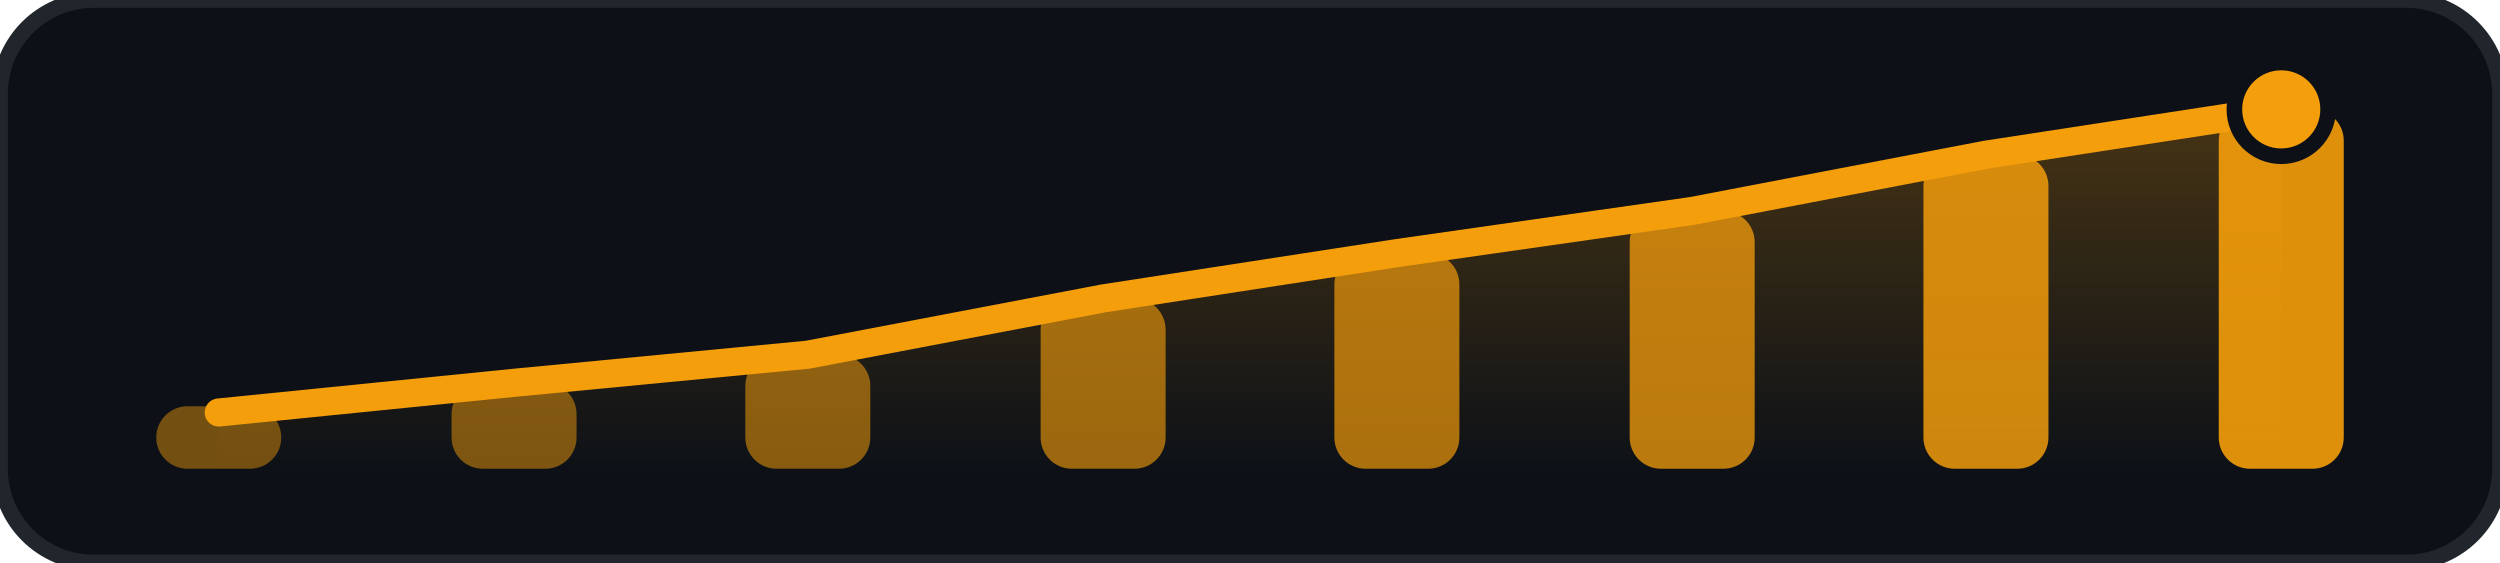
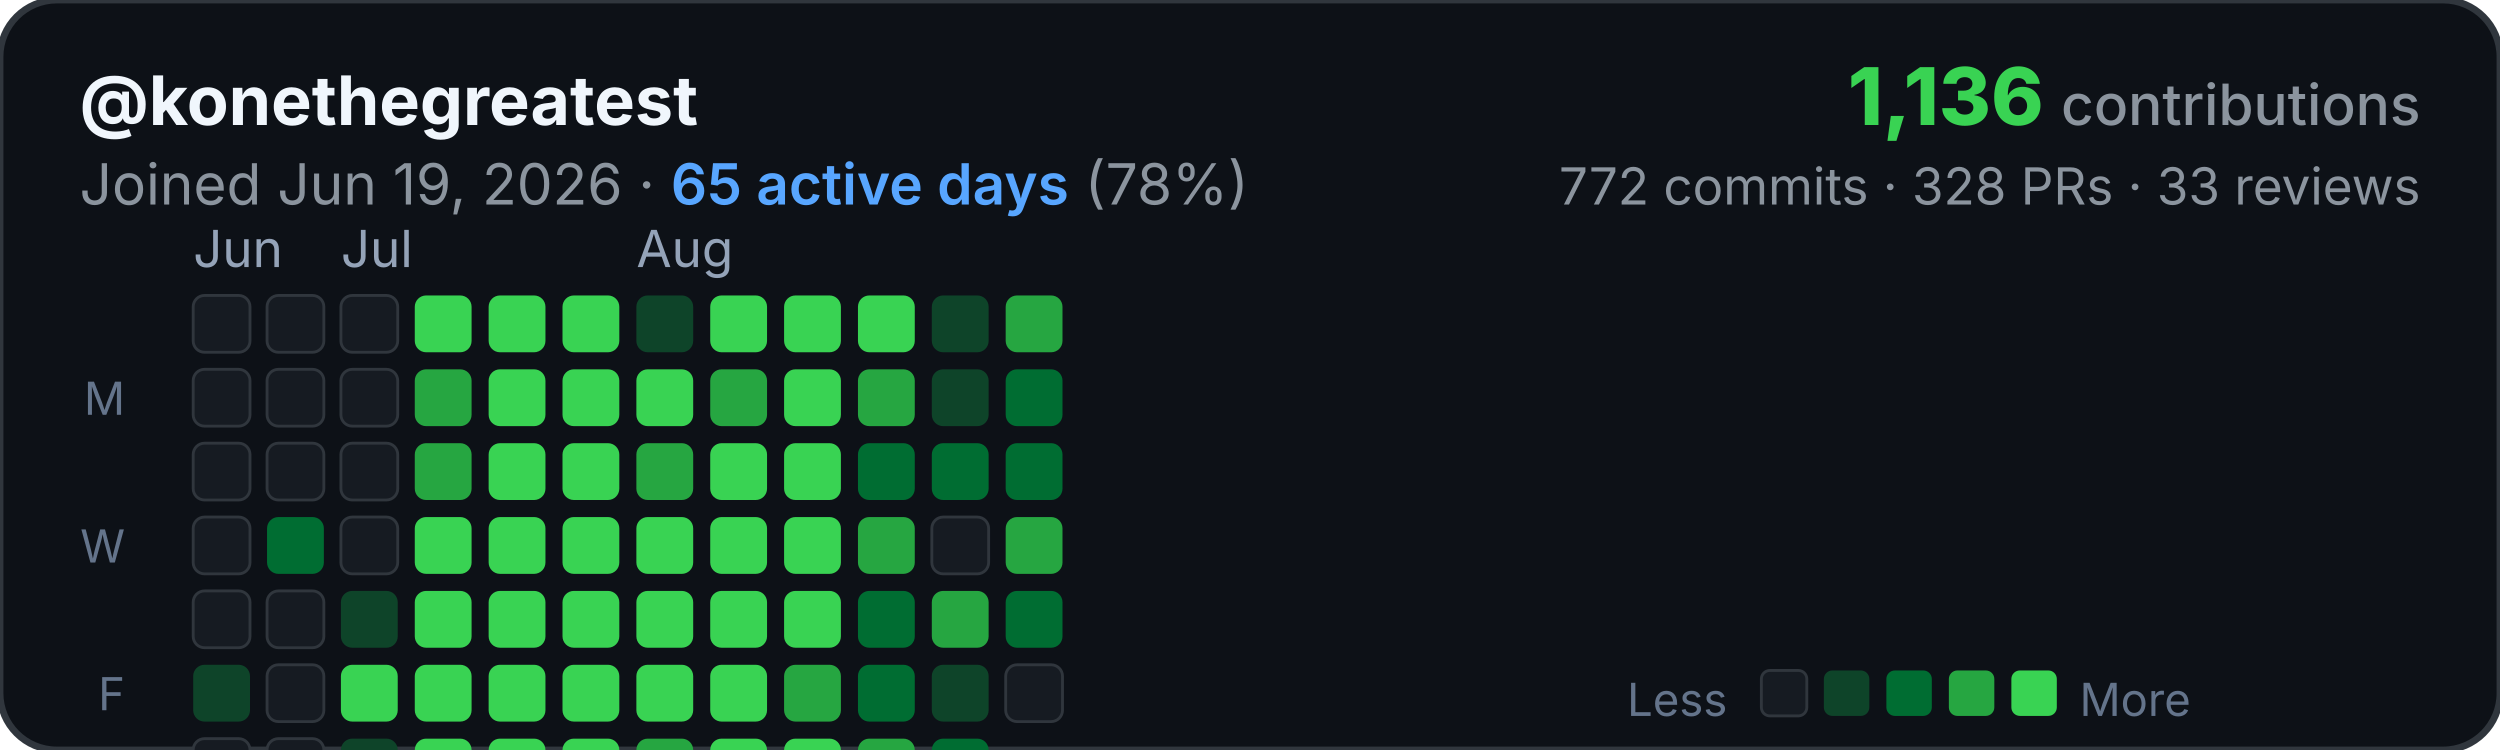
- <svg xmlns="http://www.w3.org/2000/svg" width="160" height="36" viewBox="0 0 160 36" fill="none">
-   <defs>
-     <linearGradient id="area-grad-f59e0b" x1="0%" y1="0%" x2="0%" y2="100%">
-       <stop offset="0%" stop-color="#f59e0b" stop-opacity="0.25" />
-       <stop offset="100%" stop-color="#f59e0b" stop-opacity="0.00" />
-     </linearGradient>
-   </defs>
-   <rect width="160" height="36" rx="6" fill="#0d1117" stroke="#21262d" stroke-width="1" />
+ <svg xmlns="http://www.w3.org/2000/svg" width="440" height="132" viewBox="0 0 440 132" fill="none">
+   <rect width="440" height="132" rx="10" fill="#0d1117" stroke="#30363d" stroke-width="1.2" />
+   <text x="14" y="22" font-family="-apple-system, BlinkMacSystemFont, sans-serif" font-size="12" font-weight="700" fill="#f0f6fc">@konethegreatest</text>
+   <text x="14" y="36" font-family="-apple-system, BlinkMacSystemFont, sans-serif" font-size="10" fill="#8b949e">Joined Jun 19, 2026 · <tspan fill="#58a6ff" font-weight="600">65 active days</tspan> (78%)</text>
+   <text x="426" y="22" font-family="-apple-system, BlinkMacSystemFont, sans-serif" font-size="14" font-weight="800" fill="#39d353" text-anchor="end">1,136 <tspan font-size="10" font-weight="500" fill="#8b949e">contributions</tspan>
+   </text>
+   <text x="426" y="36" font-family="-apple-system, BlinkMacSystemFont, sans-serif" font-size="9" fill="#8b949e" text-anchor="end">772 commits · 328 PRs · 33 reviews</text>
+   <text x="34" y="47" font-family="-apple-system, BlinkMacSystemFont, sans-serif" font-size="9" fill="#94a3b8">Jun</text>
+   <text x="60" y="47" font-family="-apple-system, BlinkMacSystemFont, sans-serif" font-size="9" fill="#94a3b8">Jul</text>
+   <text x="112" y="47" font-family="-apple-system, BlinkMacSystemFont, sans-serif" font-size="9" fill="#94a3b8">Aug</text>
+   <text x="22" y="73" font-family="-apple-system, BlinkMacSystemFont, sans-serif" font-size="8" fill="#64748b" text-anchor="end">M</text>
+   <text x="22" y="99" font-family="-apple-system, BlinkMacSystemFont, sans-serif" font-size="8" fill="#64748b" text-anchor="end">W</text>
+   <text x="22" y="125" font-family="-apple-system, BlinkMacSystemFont, sans-serif" font-size="8" fill="#64748b" text-anchor="end">F</text>
  <g>
-     <rect x="10.0" y="26.0" width="8" height="4.0" rx="2" fill="#f59e0b" fill-opacity="0.44" />
-     <rect x="28.9" y="24.5" width="8" height="5.5" rx="2" fill="#f59e0b" fill-opacity="0.48" />
-     <rect x="47.7" y="22.7" width="8" height="7.3" rx="2" fill="#f59e0b" fill-opacity="0.53" />
-     <rect x="66.6" y="19.1" width="8" height="10.9" rx="2" fill="#f59e0b" fill-opacity="0.61" />
-     <rect x="85.4" y="16.2" width="8" height="13.8" rx="2" fill="#f59e0b" fill-opacity="0.68" />
-     <rect x="104.3" y="13.5" width="8" height="16.5" rx="2" fill="#f59e0b" fill-opacity="0.75" />
-     <rect x="123.1" y="9.9" width="8" height="20.1" rx="2" fill="#f59e0b" fill-opacity="0.83" />
-     <rect x="142.0" y="7.0" width="8" height="23.0" rx="2" fill="#f59e0b" fill-opacity="0.90" />
+     <rect x="34" y="52" width="10" height="10" rx="2" fill="#161b22" stroke="#30363d" stroke-width="0.5" />
+     <rect x="34" y="65" width="10" height="10" rx="2" fill="#161b22" stroke="#30363d" stroke-width="0.5" />
+     <rect x="34" y="78" width="10" height="10" rx="2" fill="#161b22" stroke="#30363d" stroke-width="0.5" />
+     <rect x="34" y="91" width="10" height="10" rx="2" fill="#161b22" stroke="#30363d" stroke-width="0.5" />
+     <rect x="34" y="104" width="10" height="10" rx="2" fill="#161b22" stroke="#30363d" stroke-width="0.5" />
+     <rect x="34" y="117" width="10" height="10" rx="2" fill="#0e4429" />
+     <rect x="34" y="130" width="10" height="10" rx="2" fill="#161b22" stroke="#30363d" stroke-width="0.5" />
+     <rect x="47" y="52" width="10" height="10" rx="2" fill="#161b22" stroke="#30363d" stroke-width="0.5" />
+     <rect x="47" y="65" width="10" height="10" rx="2" fill="#161b22" stroke="#30363d" stroke-width="0.5" />
+     <rect x="47" y="78" width="10" height="10" rx="2" fill="#161b22" stroke="#30363d" stroke-width="0.5" />
+     <rect x="47" y="91" width="10" height="10" rx="2" fill="#006d32" />
+     <rect x="47" y="104" width="10" height="10" rx="2" fill="#161b22" stroke="#30363d" stroke-width="0.5" />
+     <rect x="47" y="117" width="10" height="10" rx="2" fill="#161b22" stroke="#30363d" stroke-width="0.5" />
+     <rect x="47" y="130" width="10" height="10" rx="2" fill="#161b22" stroke="#30363d" stroke-width="0.5" />
+     <rect x="60" y="52" width="10" height="10" rx="2" fill="#161b22" stroke="#30363d" stroke-width="0.5" />
+     <rect x="60" y="65" width="10" height="10" rx="2" fill="#161b22" stroke="#30363d" stroke-width="0.5" />
+     <rect x="60" y="78" width="10" height="10" rx="2" fill="#161b22" stroke="#30363d" stroke-width="0.5" />
+     <rect x="60" y="91" width="10" height="10" rx="2" fill="#161b22" stroke="#30363d" stroke-width="0.5" />
+     <rect x="60" y="104" width="10" height="10" rx="2" fill="#0e4429" />
+     <rect x="60" y="117" width="10" height="10" rx="2" fill="#39d353" />
+     <rect x="60" y="130" width="10" height="10" rx="2" fill="#0e4429" />
+     <rect x="73" y="52" width="10" height="10" rx="2" fill="#39d353" />
+     <rect x="73" y="65" width="10" height="10" rx="2" fill="#26a641" />
+     <rect x="73" y="78" width="10" height="10" rx="2" fill="#26a641" />
+     <rect x="73" y="91" width="10" height="10" rx="2" fill="#39d353" />
+     <rect x="73" y="104" width="10" height="10" rx="2" fill="#39d353" />
+     <rect x="73" y="117" width="10" height="10" rx="2" fill="#39d353" />
+     <rect x="73" y="130" width="10" height="10" rx="2" fill="#39d353" />
+     <rect x="86" y="52" width="10" height="10" rx="2" fill="#39d353" />
+     <rect x="86" y="65" width="10" height="10" rx="2" fill="#39d353" />
+     <rect x="86" y="78" width="10" height="10" rx="2" fill="#39d353" />
+     <rect x="86" y="91" width="10" height="10" rx="2" fill="#39d353" />
+     <rect x="86" y="104" width="10" height="10" rx="2" fill="#39d353" />
+     <rect x="86" y="117" width="10" height="10" rx="2" fill="#39d353" />
+     <rect x="86" y="130" width="10" height="10" rx="2" fill="#39d353" />
+     <rect x="99" y="52" width="10" height="10" rx="2" fill="#39d353" />
+     <rect x="99" y="65" width="10" height="10" rx="2" fill="#39d353" />
+     <rect x="99" y="78" width="10" height="10" rx="2" fill="#39d353" />
+     <rect x="99" y="91" width="10" height="10" rx="2" fill="#39d353" />
+     <rect x="99" y="104" width="10" height="10" rx="2" fill="#39d353" />
+     <rect x="99" y="117" width="10" height="10" rx="2" fill="#39d353" />
+     <rect x="99" y="130" width="10" height="10" rx="2" fill="#39d353" />
+     <rect x="112" y="52" width="10" height="10" rx="2" fill="#0e4429" />
+     <rect x="112" y="65" width="10" height="10" rx="2" fill="#39d353" />
+     <rect x="112" y="78" width="10" height="10" rx="2" fill="#26a641" />
+     <rect x="112" y="91" width="10" height="10" rx="2" fill="#39d353" />
+     <rect x="112" y="104" width="10" height="10" rx="2" fill="#39d353" />
+     <rect x="112" y="117" width="10" height="10" rx="2" fill="#39d353" />
+     <rect x="112" y="130" width="10" height="10" rx="2" fill="#26a641" />
+     <rect x="125" y="52" width="10" height="10" rx="2" fill="#39d353" />
+     <rect x="125" y="65" width="10" height="10" rx="2" fill="#26a641" />
+     <rect x="125" y="78" width="10" height="10" rx="2" fill="#39d353" />
+     <rect x="125" y="91" width="10" height="10" rx="2" fill="#39d353" />
+     <rect x="125" y="104" width="10" height="10" rx="2" fill="#39d353" />
+     <rect x="125" y="117" width="10" height="10" rx="2" fill="#39d353" />
+     <rect x="125" y="130" width="10" height="10" rx="2" fill="#39d353" />
+     <rect x="138" y="52" width="10" height="10" rx="2" fill="#39d353" />
+     <rect x="138" y="65" width="10" height="10" rx="2" fill="#39d353" />
+     <rect x="138" y="78" width="10" height="10" rx="2" fill="#39d353" />
+     <rect x="138" y="91" width="10" height="10" rx="2" fill="#39d353" />
+     <rect x="138" y="104" width="10" height="10" rx="2" fill="#39d353" />
+     <rect x="138" y="117" width="10" height="10" rx="2" fill="#26a641" />
+     <rect x="138" y="130" width="10" height="10" rx="2" fill="#39d353" />
+     <rect x="151" y="52" width="10" height="10" rx="2" fill="#39d353" />
+     <rect x="151" y="65" width="10" height="10" rx="2" fill="#26a641" />
+     <rect x="151" y="78" width="10" height="10" rx="2" fill="#006d32" />
+     <rect x="151" y="91" width="10" height="10" rx="2" fill="#26a641" />
+     <rect x="151" y="104" width="10" height="10" rx="2" fill="#006d32" />
+     <rect x="151" y="117" width="10" height="10" rx="2" fill="#006d32" />
+     <rect x="151" y="130" width="10" height="10" rx="2" fill="#26a641" />
+     <rect x="164" y="52" width="10" height="10" rx="2" fill="#0e4429" />
+     <rect x="164" y="65" width="10" height="10" rx="2" fill="#0e4429" />
+     <rect x="164" y="78" width="10" height="10" rx="2" fill="#006d32" />
+     <rect x="164" y="91" width="10" height="10" rx="2" fill="#161b22" stroke="#30363d" stroke-width="0.5" />
+     <rect x="164" y="104" width="10" height="10" rx="2" fill="#26a641" />
+     <rect x="164" y="117" width="10" height="10" rx="2" fill="#0e4429" />
+     <rect x="164" y="130" width="10" height="10" rx="2" fill="#006d32" />
+     <rect x="177" y="52" width="10" height="10" rx="2" fill="#26a641" />
+     <rect x="177" y="65" width="10" height="10" rx="2" fill="#006d32" />
+     <rect x="177" y="78" width="10" height="10" rx="2" fill="#006d32" />
+     <rect x="177" y="91" width="10" height="10" rx="2" fill="#26a641" />
+     <rect x="177" y="104" width="10" height="10" rx="2" fill="#006d32" />
+     <rect x="177" y="117" width="10" height="10" rx="2" fill="#161b22" stroke="#30363d" stroke-width="0.5" />
  </g>
-   <path d="M 14.0 26.4 L 32.9 24.5 L 51.7 22.7 L 70.6 19.1 L 89.4 16.2 L 108.3 13.5 L 127.1 9.9 L 146.0 7.0 L 146.0 30.0 L 14.0 30.0 Z" fill="url(#area-grad-f59e0b)" />
-   <path d="M 14.0 26.4 L 32.9 24.5 L 51.7 22.7 L 70.6 19.1 L 89.4 16.2 L 108.3 13.5 L 127.1 9.9 L 146.0 7.0" stroke="#f59e0b" stroke-width="1.8" stroke-linecap="round" stroke-linejoin="round" />
-   <circle cx="146.0" cy="7.0" r="3" fill="#f59e0b" stroke="#0d1117" stroke-width="1" />
+   <g transform="translate(310, 118)">
+     <text x="-6" y="8" font-family="-apple-system, BlinkMacSystemFont, sans-serif" font-size="8" fill="#64748b" text-anchor="end">Less</text>
+     <rect x="0" y="0" width="8" height="8" rx="1.5" fill="#161b22" stroke="#30363d" stroke-width="0.5" />
+     <rect x="11" y="0" width="8" height="8" rx="1.5" fill="#0e4429" />
+     <rect x="22" y="0" width="8" height="8" rx="1.5" fill="#006d32" />
+     <rect x="33" y="0" width="8" height="8" rx="1.5" fill="#26a641" />
+     <rect x="44" y="0" width="8" height="8" rx="1.5" fill="#39d353" />
+     <text x="56" y="8" font-family="-apple-system, BlinkMacSystemFont, sans-serif" font-size="8" fill="#64748b">More</text>
+   </g>
</svg>
